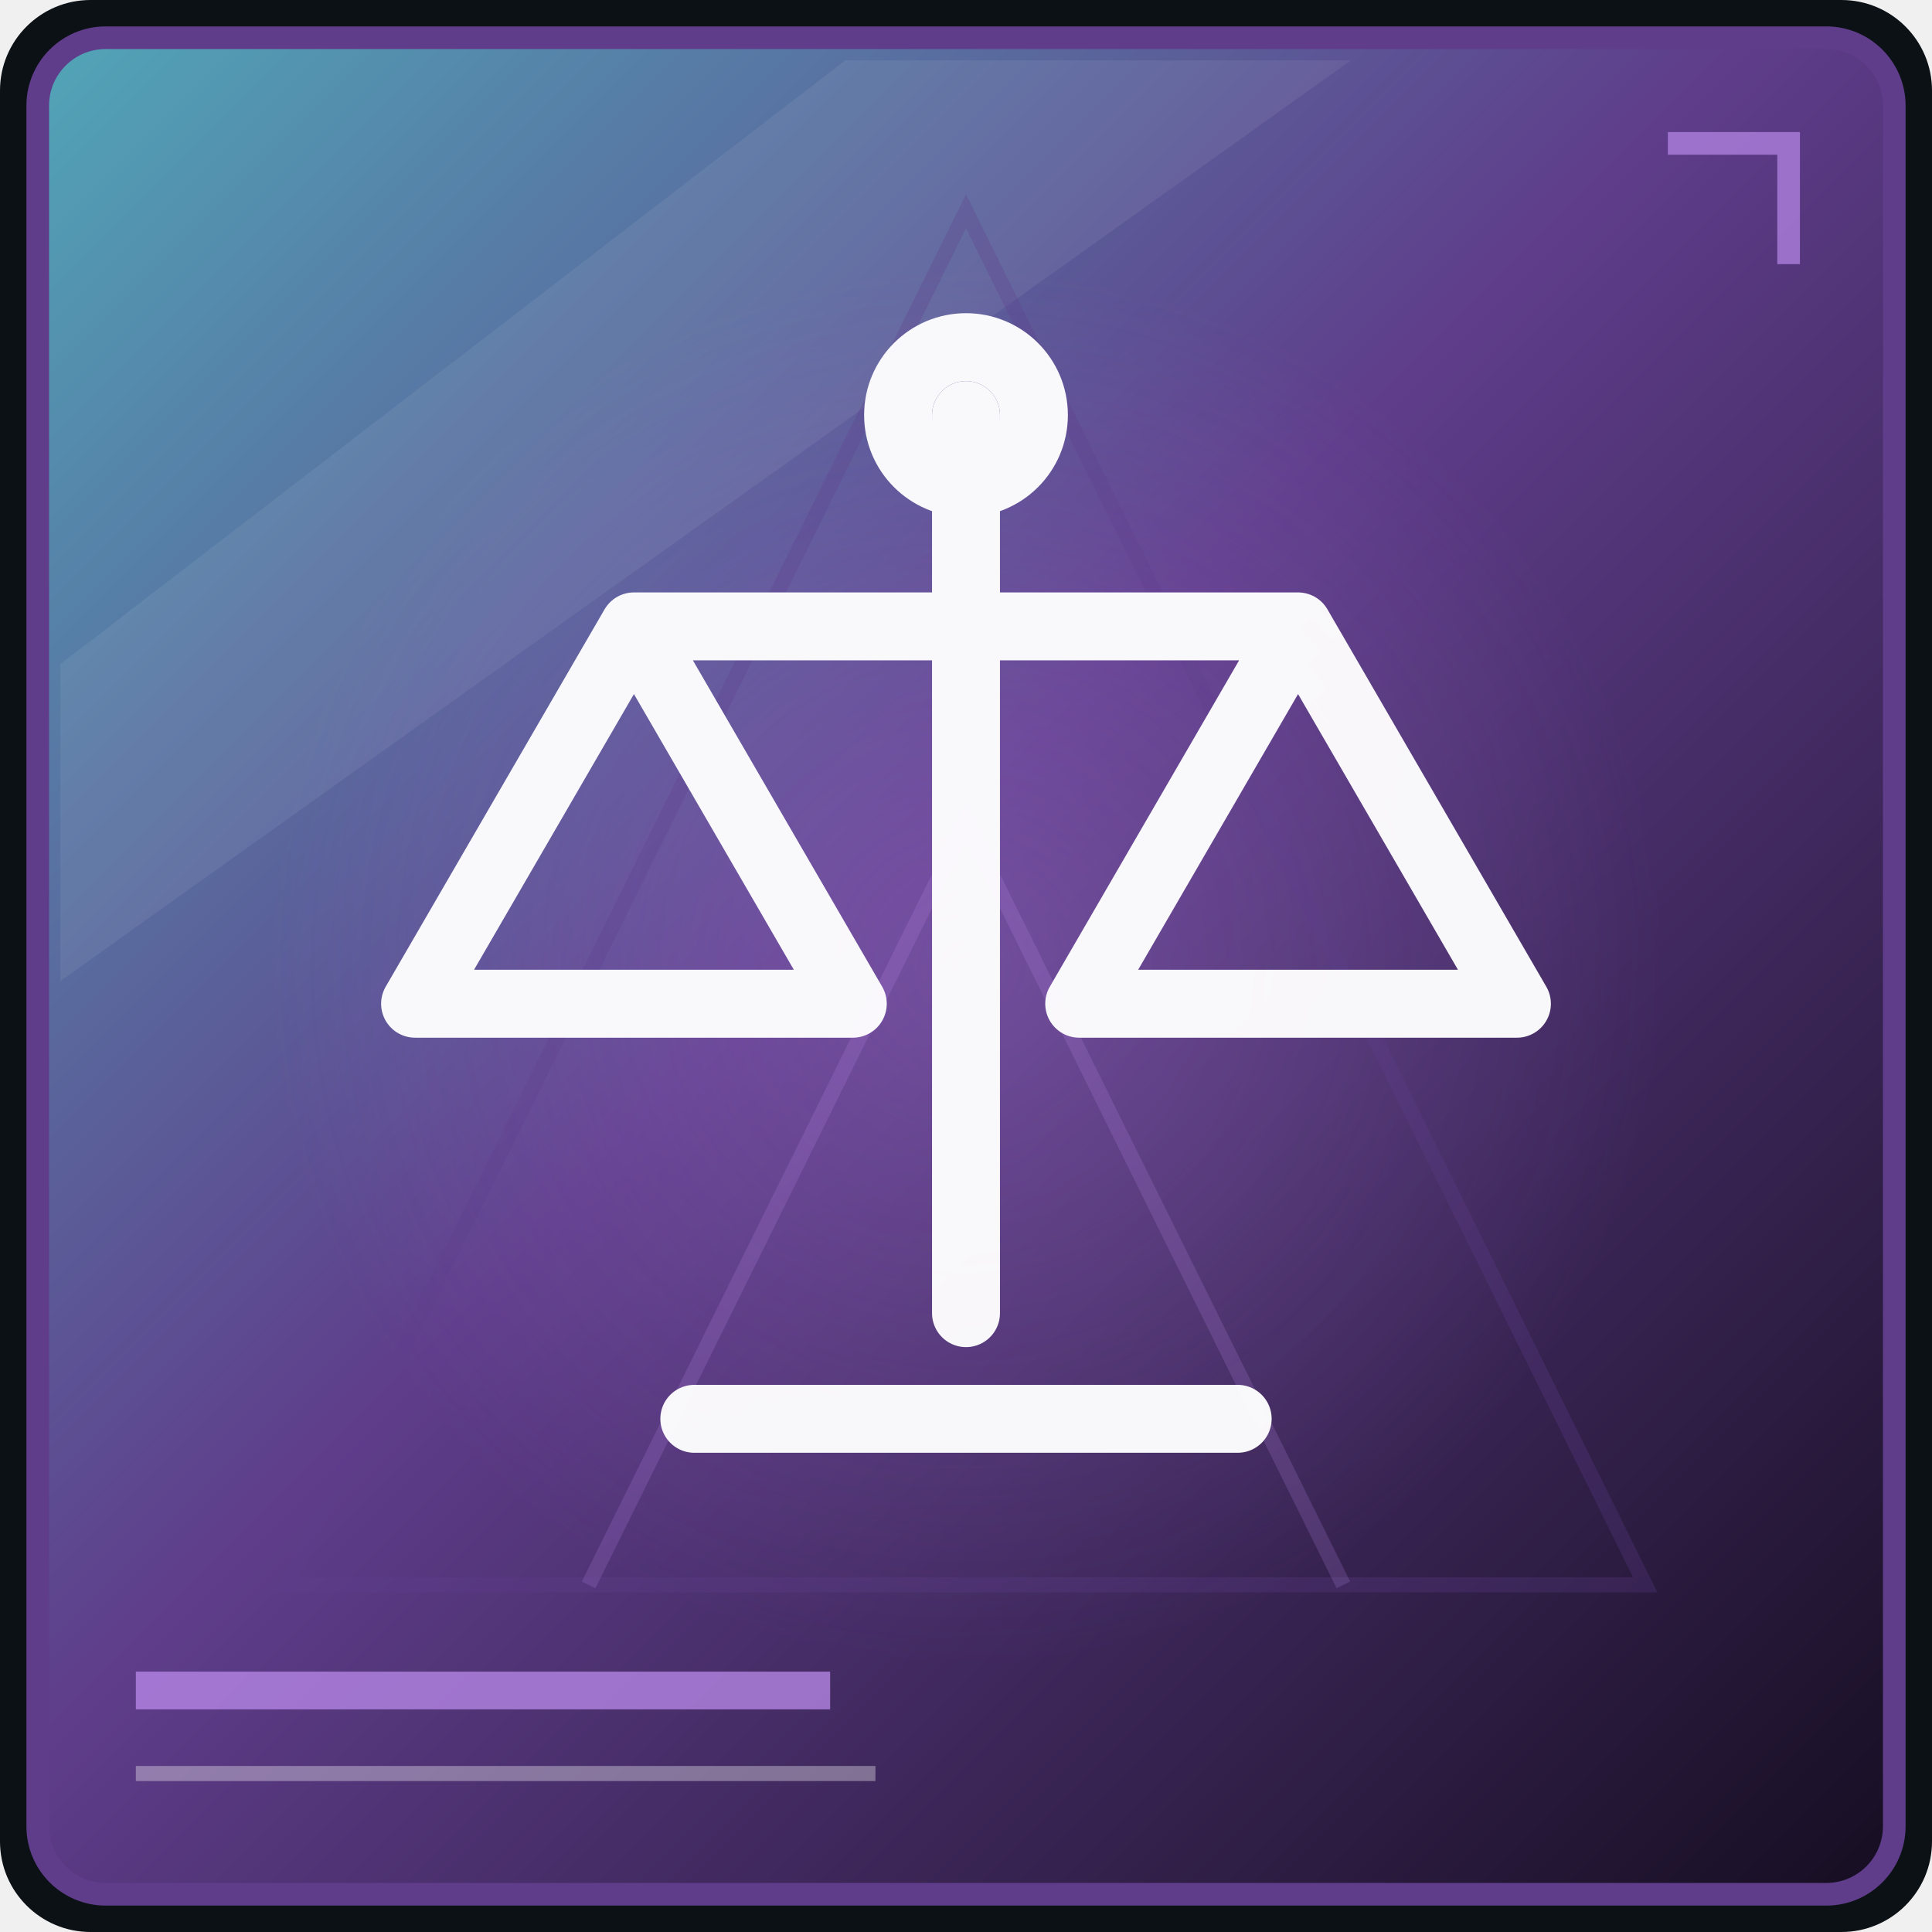
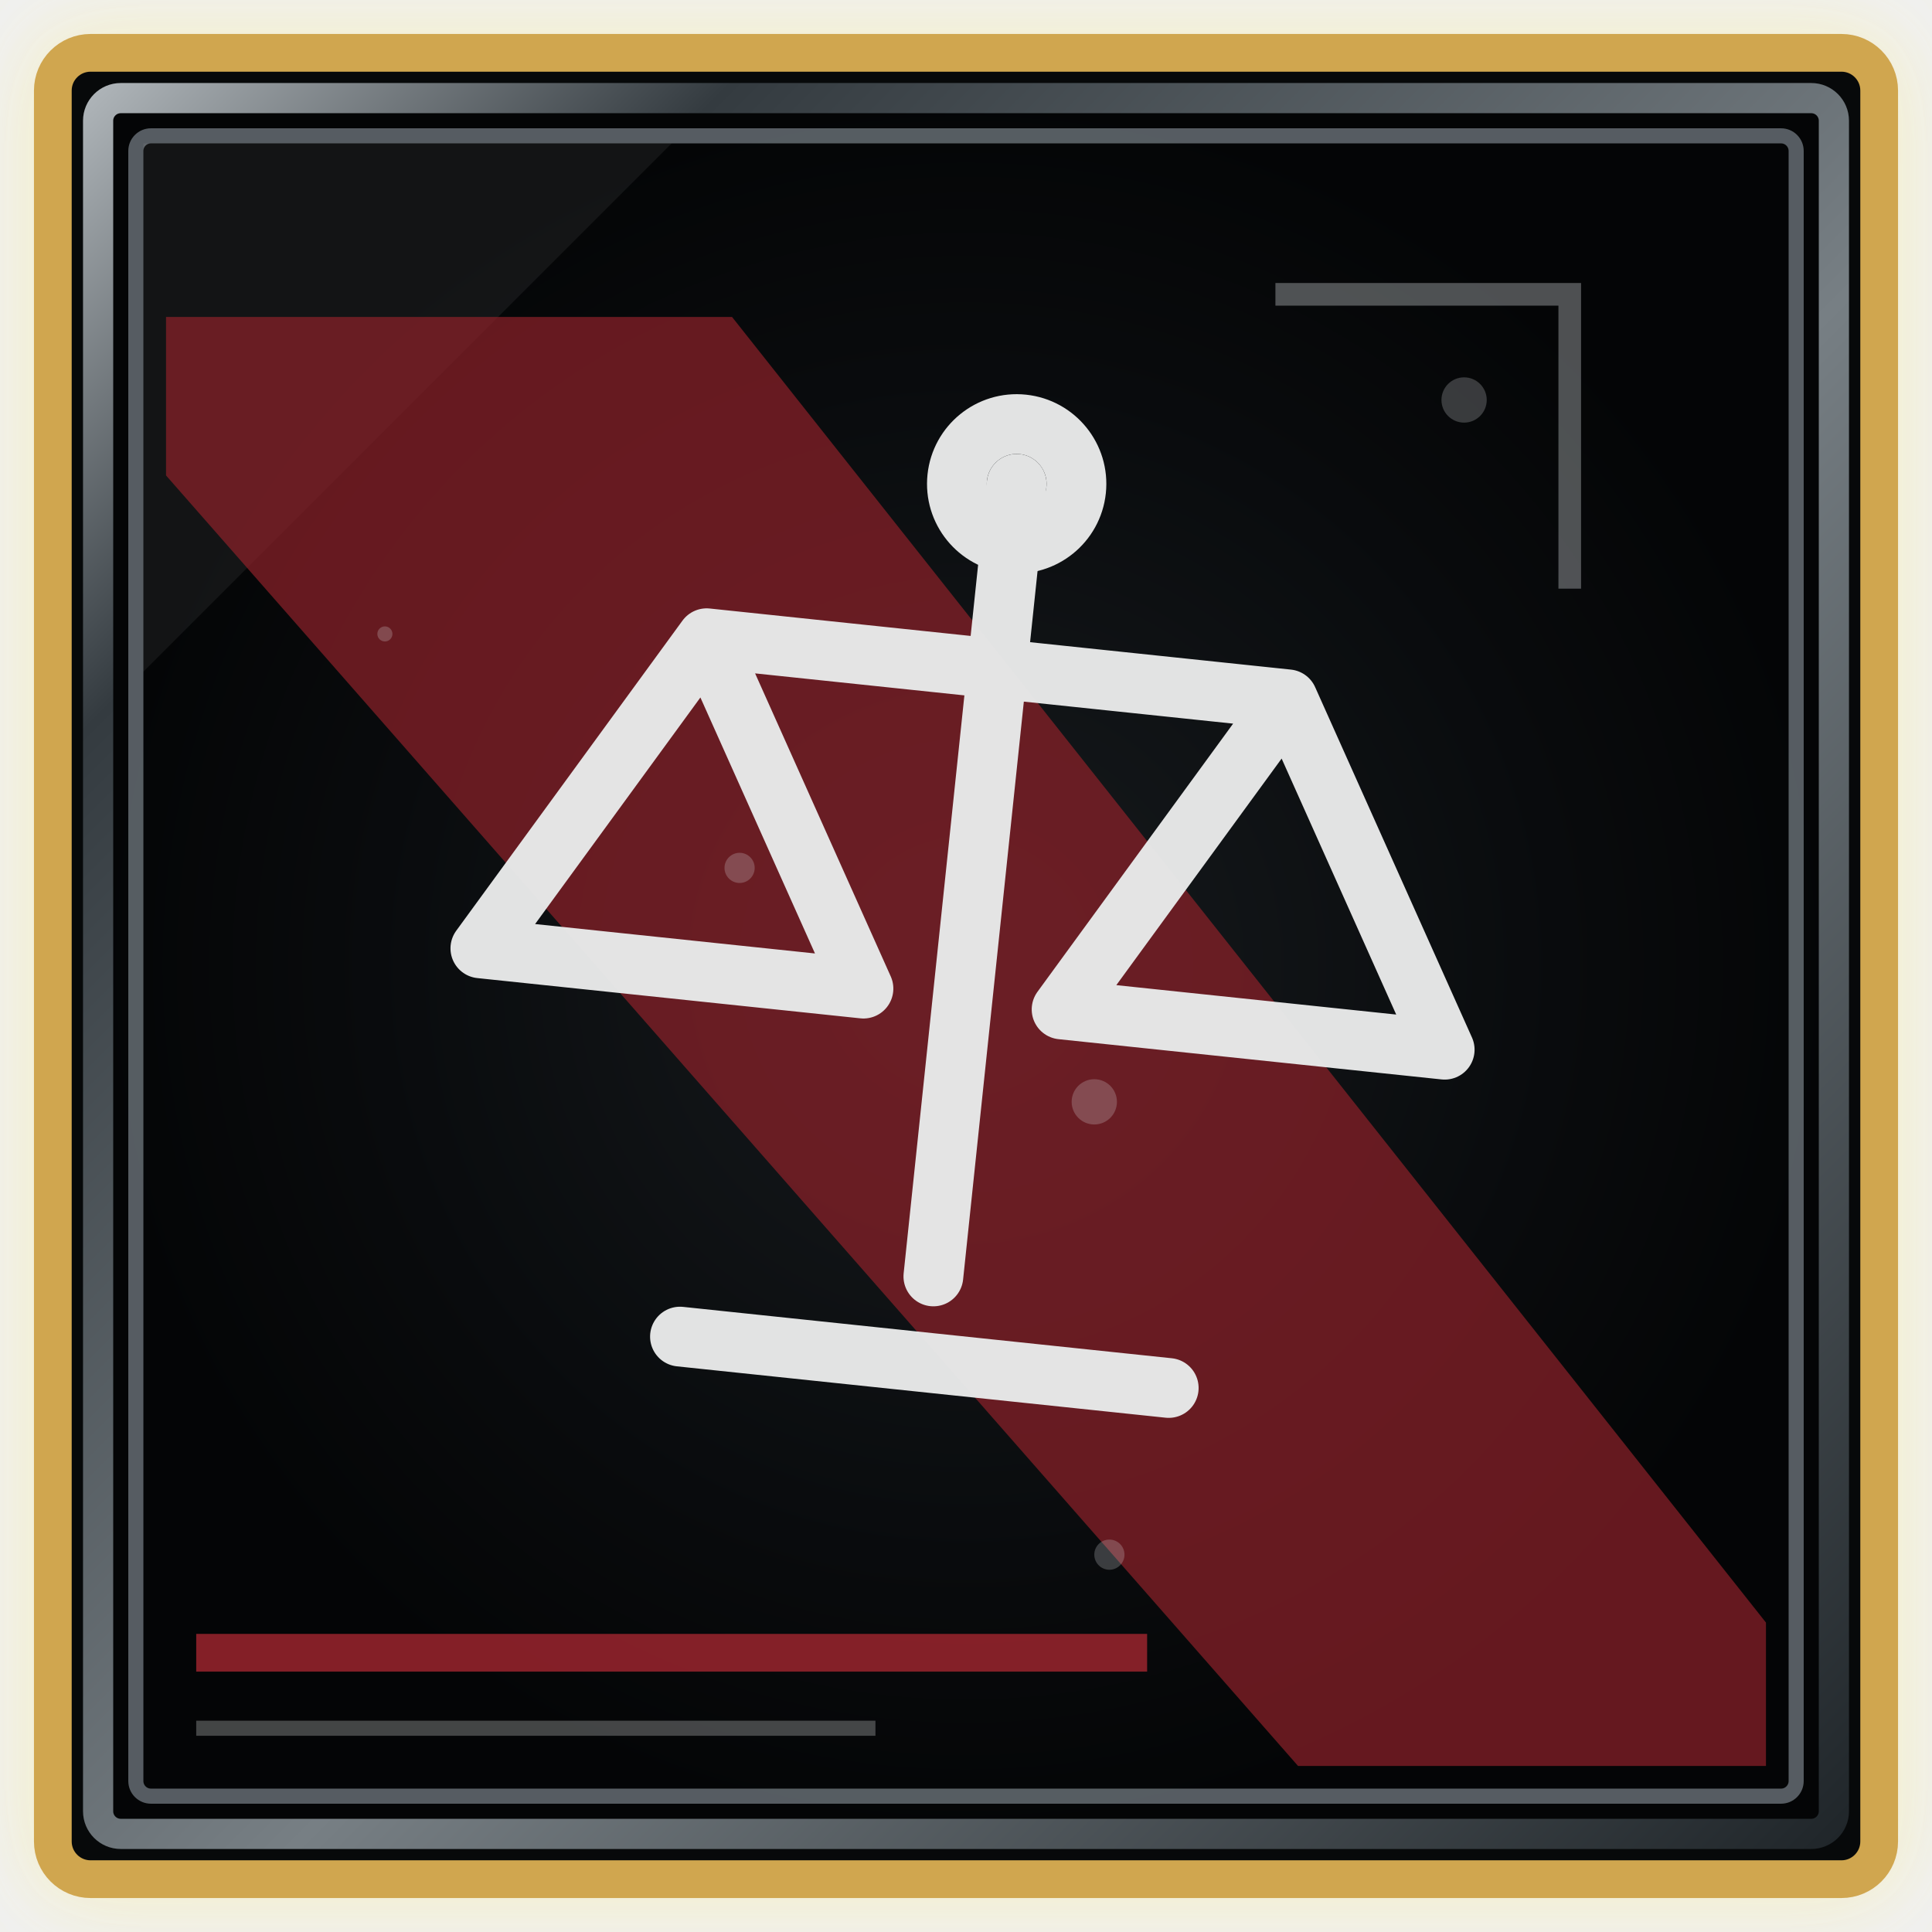
<svg xmlns="http://www.w3.org/2000/svg" width="256" height="256" viewBox="0 0 256 256">
  <defs>
-     <linearGradient id="bg4" x1="0" y1="0" x2="1" y2="1">
-       <stop stop-color="#51a7b8" />
-       <stop offset=".46" stop-color="#5f3d8b" />
-       <stop offset="1" stop-color="#150d20" />
+     <filter id="gold4" x="-45%" y="-45%" width="190%" height="190%">
+       <feGaussianBlur stdDeviation="6" result="b" />
+       <feColorMatrix in="b" type="matrix" values="1 0 0 0 .77  0 1 0 0 .48  0 0 1 0 .10  0 0 0 .65 0" />
+     </filter>
+     <linearGradient id="steel4" x1="0" y1="0" x2="1" y2="1">
+       <stop stop-color="#aeb4b8" />
+       <stop offset=".18" stop-color="#343b40" />
+       <stop offset=".56" stop-color="#777f84" />
+       <stop offset="1" stop-color="#20262a" />
    </linearGradient>
-     <radialGradient id="glow4">
-       <stop stop-color="#b889e8" stop-opacity=".55" />
-       <stop offset="1" stop-color="#b889e8" stop-opacity="0" />
+     <radialGradient id="v4">
+       <stop stop-color="#171b1e" />
+       <stop offset=".68" stop-color="#090b0d" />
+       <stop offset="1" stop-color="#040506" />
    </radialGradient>
  </defs>
-   <rect width="256" height="256" rx="12" fill="#0c1116" />
-   <rect x="5" y="5" width="246" height="246" rx="9" fill="url(#bg4)" stroke="#5f3d8b" stroke-width="3" />
-   <path d="M8 88 112 8h67L8 130Z" fill="#ffffff" opacity=".07" />
-   <circle cx="128" cy="128" r="92" fill="url(#glow4)" opacity=".48" />
-   <path d="M38 210 128 28l90 182Z" fill="none" stroke="#5f3d8b" stroke-width="2" opacity=".28" />
-   <path d="m78 210 50-101 50 101" fill="none" stroke="#b889e8" stroke-width="2" opacity=".2" />
-   <g fill="none" stroke="#ffffff" stroke-width="9" stroke-linecap="round" stroke-linejoin="round" opacity=".96">
-     <path d="M128 55v119M84 83h88M84 83l-29 50h58ZM172 83l-29 50h58ZM92 188h72" />
+   <rect x="8" y="8" width="240" height="240" rx="5" fill="none" stroke="#d0a64f" stroke-width="6" filter="url(#gold4)" opacity=".88" />
+   <rect x="7" y="7" width="242" height="242" rx="5" fill="#07090a" stroke="#d0a64f" stroke-width="5" />
+   <rect x="13" y="13" width="230" height="230" rx="3" fill="url(#v4)" stroke="url(#steel4)" stroke-width="4" />
+   <rect x="18" y="18" width="220" height="220" rx="2" fill="none" stroke="#727a80" stroke-width="2" opacity=".75" />
+   <path d="M19 19h70L19 89Z" fill="#ffffff" opacity=".06" />
+   <path d="M22 42h75l137 173v19h-62L22 63Z" fill="#8b2028" opacity=".72" />
+   <circle cx="147" cy="206" r="2" fill="#d8dde0" opacity=".24" />
+   <circle cx="194" cy="53" r="3" fill="#d8dde0" opacity=".24" />
+   <circle cx="51" cy="84" r="1" fill="#d8dde0" opacity=".24" />
+   <circle cx="98" cy="115" r="2" fill="#d8dde0" opacity=".24" />
+   <circle cx="145" cy="146" r="3" fill="#d8dde0" opacity=".24" />
+   <path d="M169 39h39v39" fill="none" stroke="#d8dde0" stroke-width="3" opacity=".35" />
+   <g transform="translate(15.36 15.36) scale(0.880) rotate(6 128 128)" fill="none" stroke="#e7e8e8" stroke-width="9" stroke-linecap="round" stroke-linejoin="round" opacity=".98">
+     <path d="M128 55v120M84 83h88M84 83l-29 50h58ZM172 83l-29 50h58ZM91 188h74" />
    <circle cx="128" cy="55" r="9" />
  </g>
-   <path d="M18 224h92" stroke="#b889e8" stroke-width="5" opacity=".76" />
-   <path d="M18 235h98" stroke="#ffffff" stroke-width="2" opacity=".34" />
-   <path d="M221 19h16v16" fill="none" stroke="#b889e8" stroke-width="3" opacity=".7" />
+   <path d="M26 219h126" stroke="#a4252f" stroke-width="5" opacity=".8" />
+   <path d="M26 229h90" stroke="#e7e8e8" stroke-width="2" opacity=".28" />
</svg>
